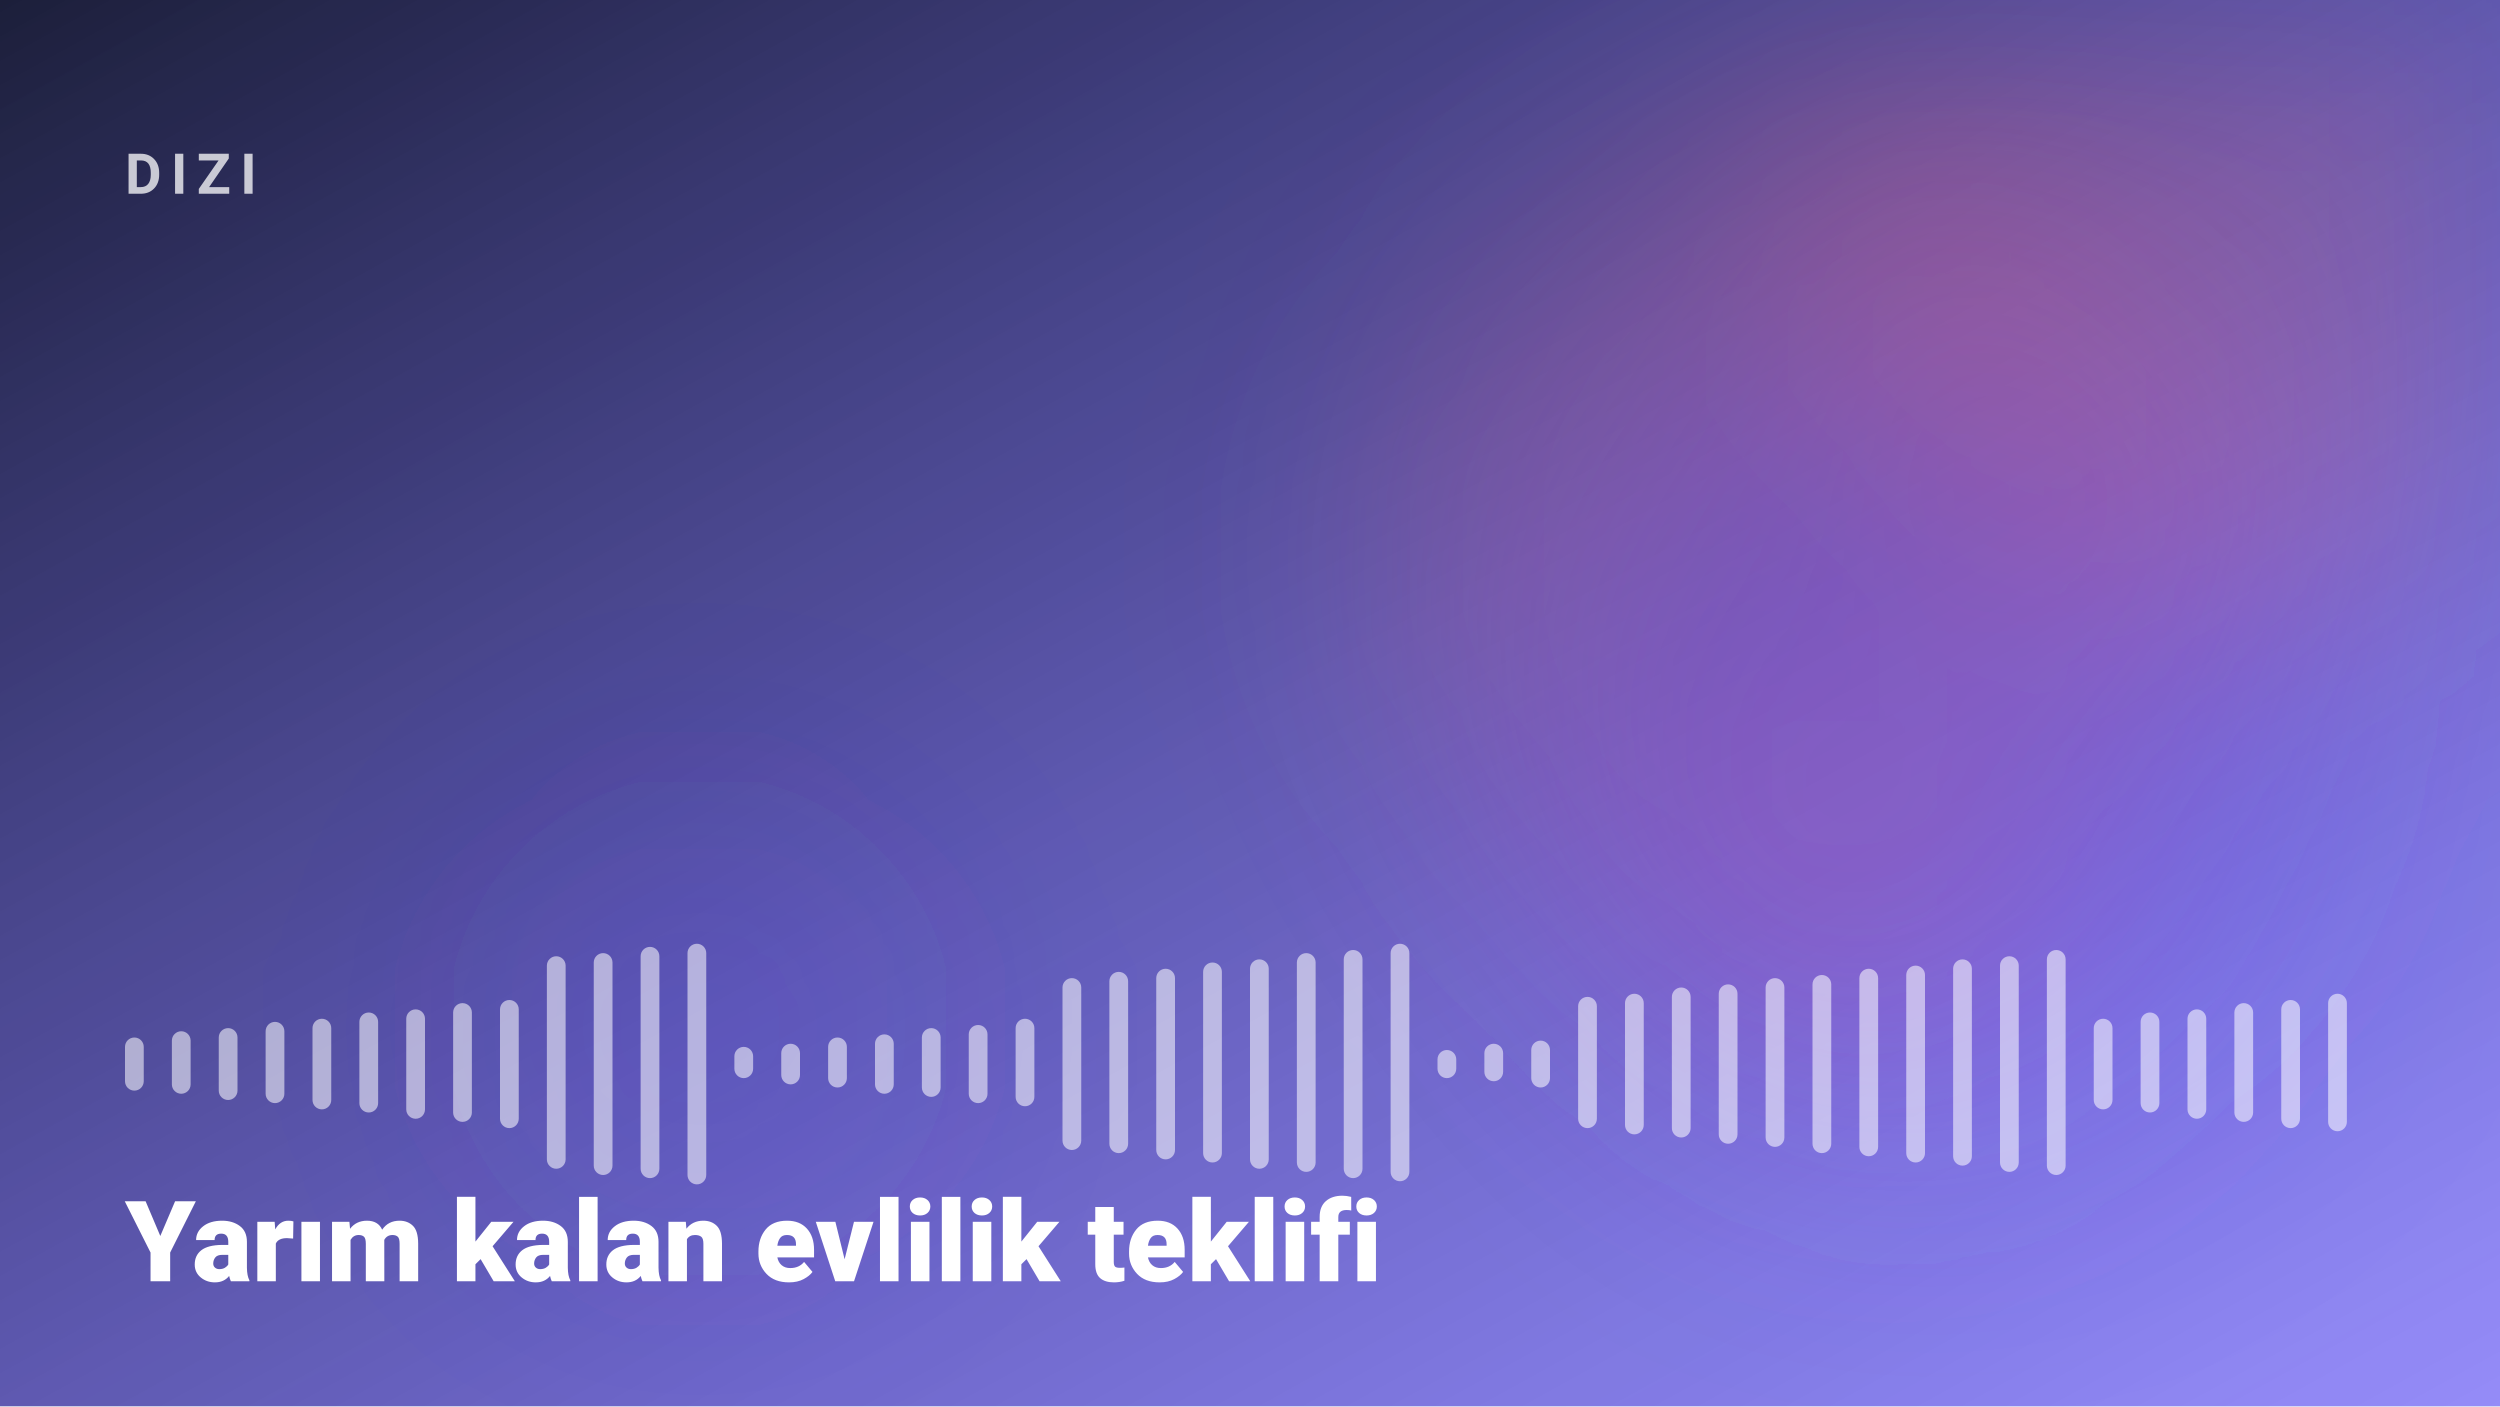
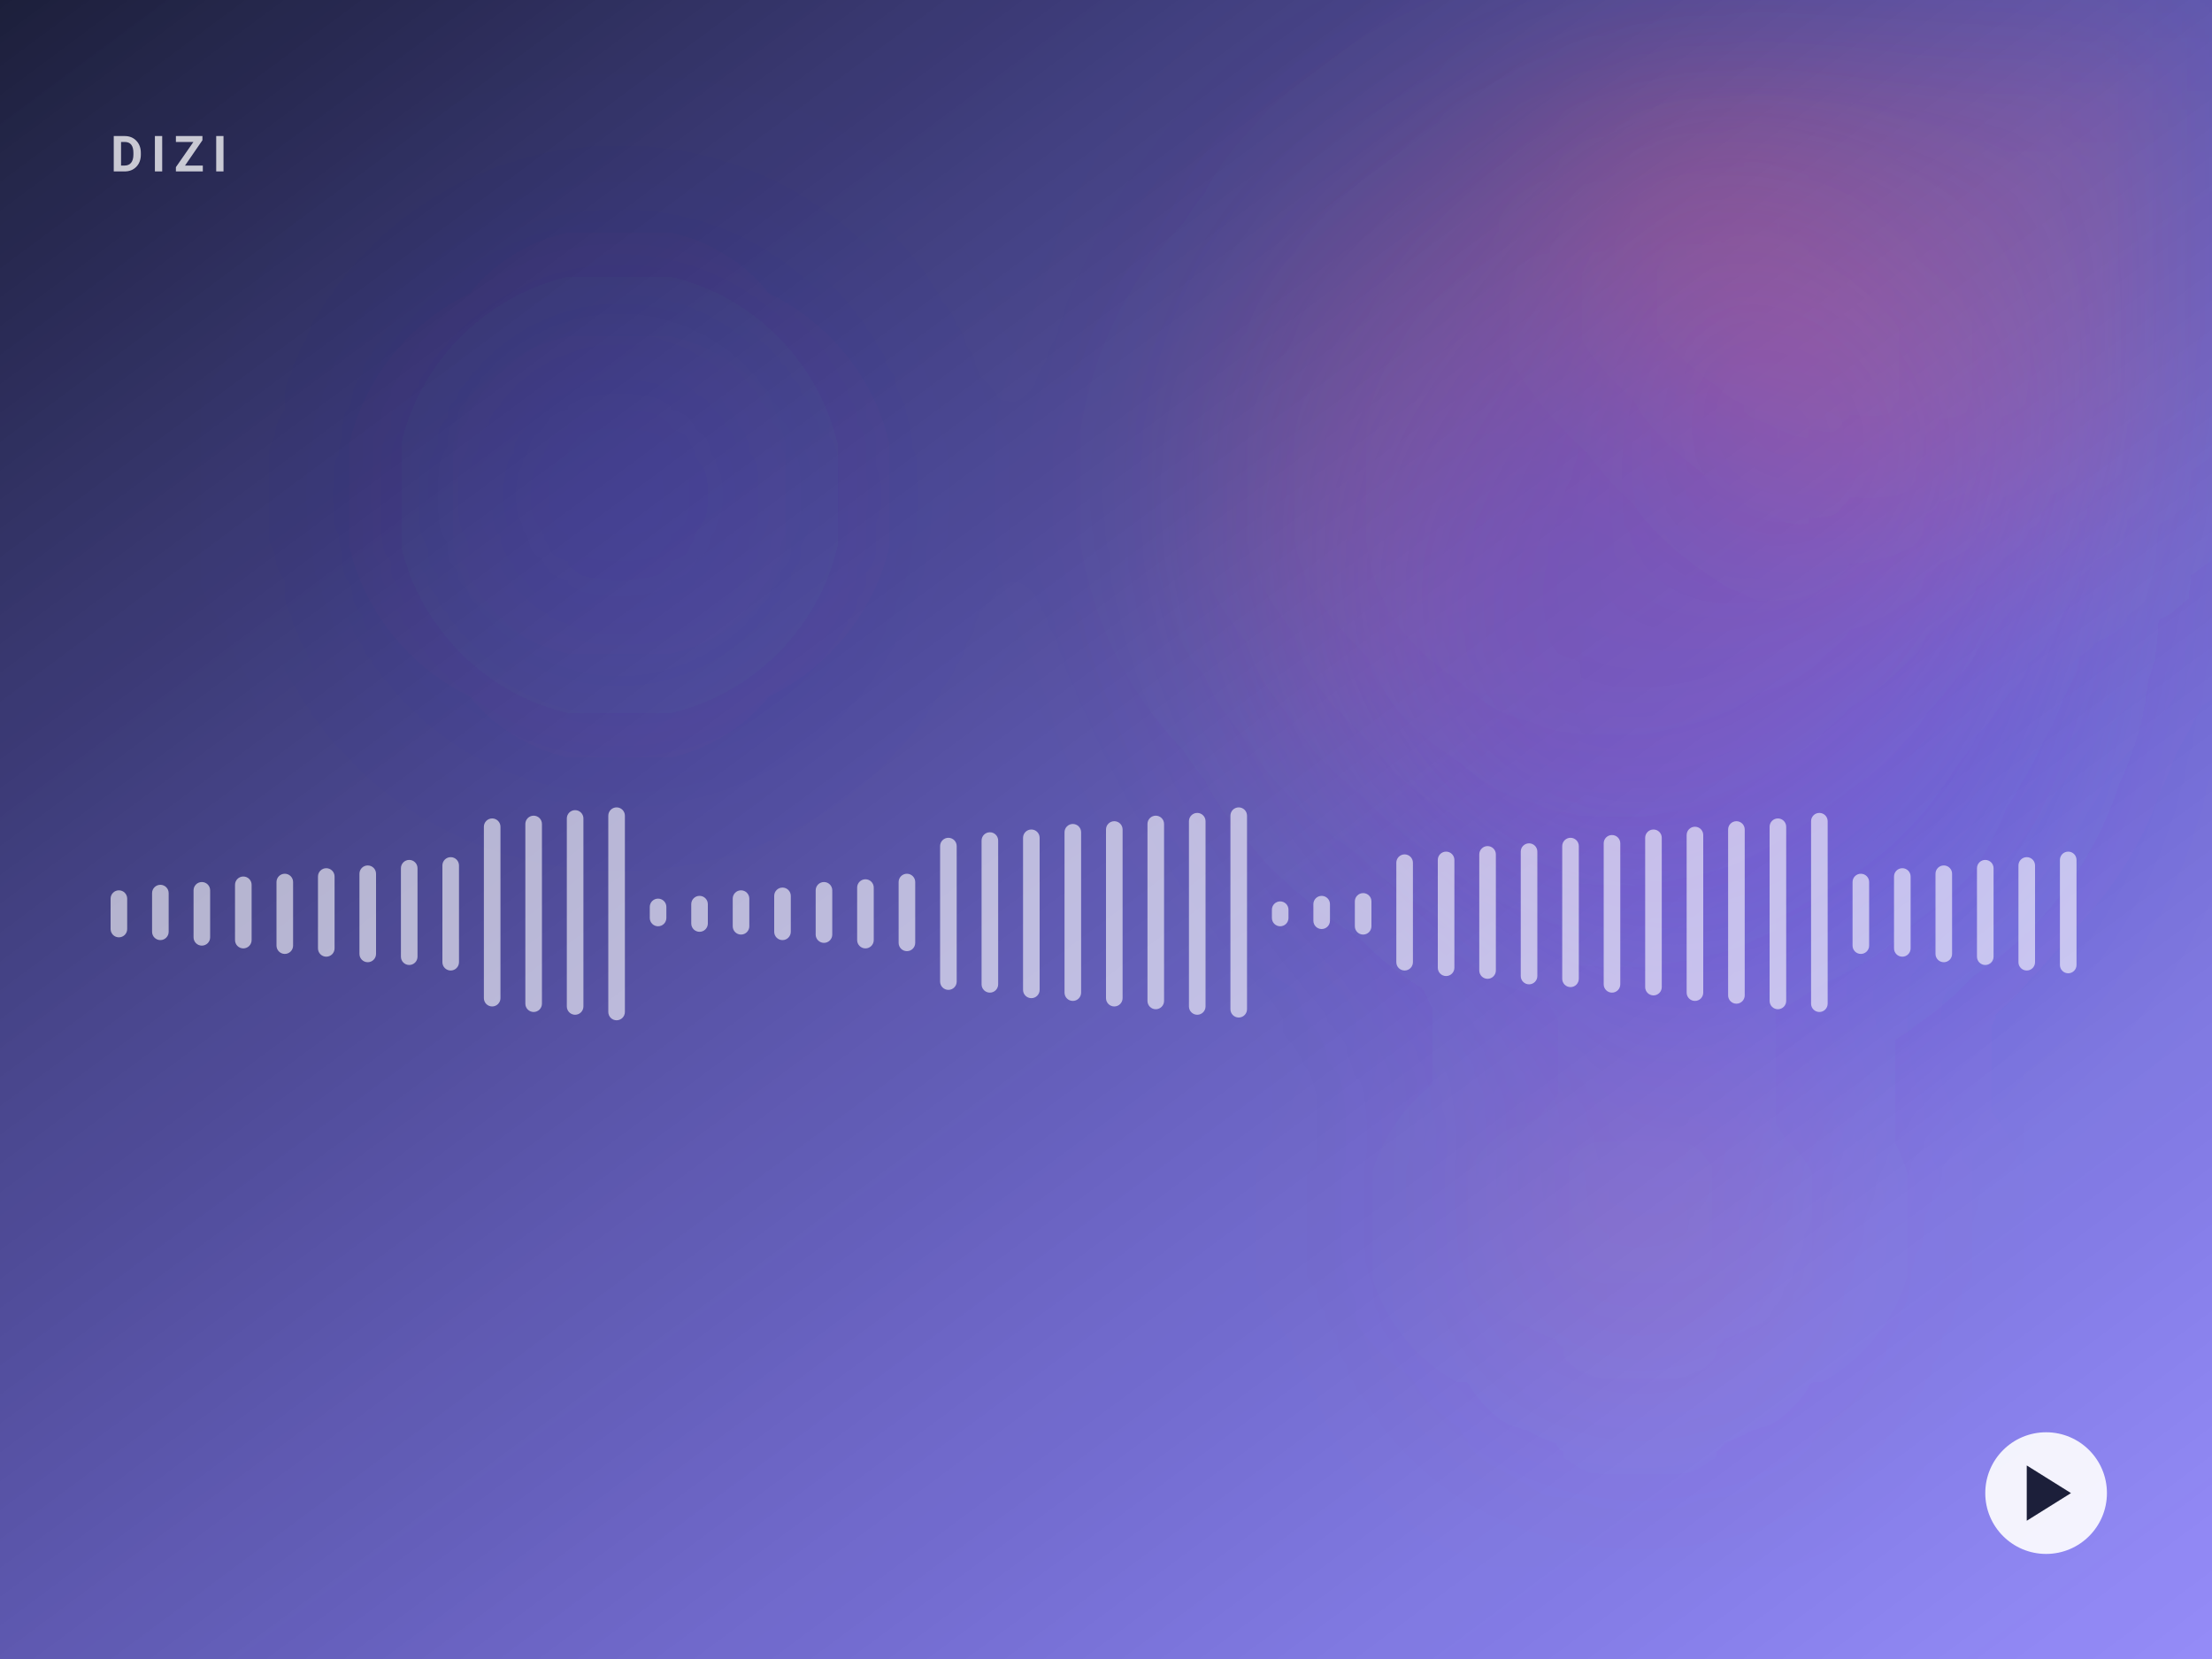
- <svg xmlns="http://www.w3.org/2000/svg" viewBox="0 0 800 450" width="800" height="450" role="img" aria-label="Yarım kalan evlilik teklifi">
+ <svg xmlns="http://www.w3.org/2000/svg" viewBox="0 0 800 600" width="800" height="600" role="img" aria-label="Yarım kalan evlilik teklifi">
  <defs>
    <linearGradient id="g" x1="0" y1="0" x2="1" y2="1">
      <stop offset="0" stop-color="#1c1f3a" />
      <stop offset="1" stop-color="#4a3aff" stop-opacity="0.55" />
    </linearGradient>
    <filter id="blur">
      <feGaussianBlur stdDeviation="40" />
    </filter>
  </defs>
-   <rect width="800" height="450" fill="url(#g)" />
+   <rect width="800" height="600" fill="url(#g)" />
  <g filter="url(#blur)">
-     <circle cx="593" cy="293" r="65" fill="#ff5d73" opacity="0.11" />
-     <circle cx="224" cy="329" r="81" fill="#4a3aff" opacity="0.12" />
+     <circle cx="593" cy="443" r="65" fill="#ff5d73" opacity="0.11" />
+     <circle cx="224" cy="179" r="81" fill="#4a3aff" opacity="0.12" />
    <circle cx="578" cy="176" r="137" fill="#ff5d73" opacity="0.19" />
    <circle cx="622" cy="243" r="132" fill="#4a3aff" opacity="0.18" />
    <circle cx="707" cy="61" r="137" fill="#ff5d73" opacity="0.19" />
  </g>
  <g>
-     <rect x="40" y="332" width="6" height="17" rx="3" fill="#fff" opacity="0.55" />
-     <rect x="55" y="330" width="6" height="20" rx="3" fill="#fff" opacity="0.55" />
-     <rect x="70" y="329" width="6" height="23" rx="3" fill="#fff" opacity="0.55" />
-     <rect x="85" y="327" width="6" height="26" rx="3" fill="#fff" opacity="0.55" />
-     <rect x="100" y="326" width="6" height="29" rx="3" fill="#fff" opacity="0.55" />
-     <rect x="115" y="324" width="6" height="32" rx="3" fill="#fff" opacity="0.55" />
-     <rect x="130" y="323" width="6" height="35" rx="3" fill="#fff" opacity="0.55" />
-     <rect x="145" y="321" width="6" height="38" rx="3" fill="#fff" opacity="0.55" />
-     <rect x="160" y="320" width="6" height="41" rx="3" fill="#fff" opacity="0.55" />
-     <rect x="175" y="306" width="6" height="68" rx="3" fill="#fff" opacity="0.55" />
-     <rect x="190" y="305" width="6" height="71" rx="3" fill="#fff" opacity="0.55" />
-     <rect x="205" y="303" width="6" height="74" rx="3" fill="#fff" opacity="0.55" />
-     <rect x="220" y="302" width="6" height="77" rx="3" fill="#fff" opacity="0.55" />
-     <rect x="235" y="335" width="6" height="10" rx="3" fill="#fff" opacity="0.55" />
-     <rect x="250" y="334" width="6" height="13" rx="3" fill="#fff" opacity="0.55" />
-     <rect x="265" y="332" width="6" height="16" rx="3" fill="#fff" opacity="0.55" />
-     <rect x="280" y="331" width="6" height="19" rx="3" fill="#fff" opacity="0.55" />
-     <rect x="295" y="329" width="6" height="22" rx="3" fill="#fff" opacity="0.55" />
-     <rect x="310" y="328" width="6" height="25" rx="3" fill="#fff" opacity="0.55" />
-     <rect x="325" y="326" width="6" height="28" rx="3" fill="#fff" opacity="0.55" />
-     <rect x="340" y="313" width="6" height="55" rx="3" fill="#fff" opacity="0.55" />
-     <rect x="355" y="311" width="6" height="58" rx="3" fill="#fff" opacity="0.55" />
-     <rect x="370" y="310" width="6" height="61" rx="3" fill="#fff" opacity="0.55" />
-     <rect x="385" y="308" width="6" height="64" rx="3" fill="#fff" opacity="0.55" />
-     <rect x="400" y="307" width="6" height="67" rx="3" fill="#fff" opacity="0.55" />
-     <rect x="415" y="305" width="6" height="70" rx="3" fill="#fff" opacity="0.55" />
-     <rect x="430" y="304" width="6" height="73" rx="3" fill="#fff" opacity="0.55" />
-     <rect x="445" y="302" width="6" height="76" rx="3" fill="#fff" opacity="0.55" />
-     <rect x="460" y="336" width="6" height="9" rx="3" fill="#fff" opacity="0.55" />
-     <rect x="475" y="334" width="6" height="12" rx="3" fill="#fff" opacity="0.55" />
-     <rect x="490" y="333" width="6" height="15" rx="3" fill="#fff" opacity="0.55" />
-     <rect x="505" y="319" width="6" height="42" rx="3" fill="#fff" opacity="0.55" />
-     <rect x="520" y="318" width="6" height="45" rx="3" fill="#fff" opacity="0.55" />
-     <rect x="535" y="316" width="6" height="48" rx="3" fill="#fff" opacity="0.55" />
-     <rect x="550" y="315" width="6" height="51" rx="3" fill="#fff" opacity="0.55" />
-     <rect x="565" y="313" width="6" height="54" rx="3" fill="#fff" opacity="0.55" />
-     <rect x="580" y="312" width="6" height="57" rx="3" fill="#fff" opacity="0.55" />
-     <rect x="595" y="310" width="6" height="60" rx="3" fill="#fff" opacity="0.55" />
-     <rect x="610" y="309" width="6" height="63" rx="3" fill="#fff" opacity="0.55" />
-     <rect x="625" y="307" width="6" height="66" rx="3" fill="#fff" opacity="0.55" />
-     <rect x="640" y="306" width="6" height="69" rx="3" fill="#fff" opacity="0.55" />
-     <rect x="655" y="304" width="6" height="72" rx="3" fill="#fff" opacity="0.55" />
-     <rect x="670" y="326" width="6" height="29" rx="3" fill="#fff" opacity="0.55" />
-     <rect x="685" y="324" width="6" height="32" rx="3" fill="#fff" opacity="0.55" />
-     <rect x="700" y="323" width="6" height="35" rx="3" fill="#fff" opacity="0.55" />
-     <rect x="715" y="321" width="6" height="38" rx="3" fill="#fff" opacity="0.55" />
-     <rect x="730" y="320" width="6" height="41" rx="3" fill="#fff" opacity="0.55" />
-     <rect x="745" y="318" width="6" height="44" rx="3" fill="#fff" opacity="0.55" />
+     <rect x="40" y="322" width="6" height="17" rx="3" fill="#fff" opacity="0.6" />
+     <rect x="55" y="320" width="6" height="20" rx="3" fill="#fff" opacity="0.6" />
+     <rect x="70" y="319" width="6" height="23" rx="3" fill="#fff" opacity="0.6" />
+     <rect x="85" y="317" width="6" height="26" rx="3" fill="#fff" opacity="0.6" />
+     <rect x="100" y="316" width="6" height="29" rx="3" fill="#fff" opacity="0.6" />
+     <rect x="115" y="314" width="6" height="32" rx="3" fill="#fff" opacity="0.6" />
+     <rect x="130" y="313" width="6" height="35" rx="3" fill="#fff" opacity="0.6" />
+     <rect x="145" y="311" width="6" height="38" rx="3" fill="#fff" opacity="0.6" />
+     <rect x="160" y="310" width="6" height="41" rx="3" fill="#fff" opacity="0.6" />
+     <rect x="175" y="296" width="6" height="68" rx="3" fill="#fff" opacity="0.6" />
+     <rect x="190" y="295" width="6" height="71" rx="3" fill="#fff" opacity="0.6" />
+     <rect x="205" y="293" width="6" height="74" rx="3" fill="#fff" opacity="0.6" />
+     <rect x="220" y="292" width="6" height="77" rx="3" fill="#fff" opacity="0.6" />
+     <rect x="235" y="325" width="6" height="10" rx="3" fill="#fff" opacity="0.6" />
+     <rect x="250" y="324" width="6" height="13" rx="3" fill="#fff" opacity="0.6" />
+     <rect x="265" y="322" width="6" height="16" rx="3" fill="#fff" opacity="0.6" />
+     <rect x="280" y="321" width="6" height="19" rx="3" fill="#fff" opacity="0.6" />
+     <rect x="295" y="319" width="6" height="22" rx="3" fill="#fff" opacity="0.6" />
+     <rect x="310" y="318" width="6" height="25" rx="3" fill="#fff" opacity="0.6" />
+     <rect x="325" y="316" width="6" height="28" rx="3" fill="#fff" opacity="0.6" />
+     <rect x="340" y="303" width="6" height="55" rx="3" fill="#fff" opacity="0.6" />
+     <rect x="355" y="301" width="6" height="58" rx="3" fill="#fff" opacity="0.6" />
+     <rect x="370" y="300" width="6" height="61" rx="3" fill="#fff" opacity="0.6" />
+     <rect x="385" y="298" width="6" height="64" rx="3" fill="#fff" opacity="0.6" />
+     <rect x="400" y="297" width="6" height="67" rx="3" fill="#fff" opacity="0.6" />
+     <rect x="415" y="295" width="6" height="70" rx="3" fill="#fff" opacity="0.6" />
+     <rect x="430" y="294" width="6" height="73" rx="3" fill="#fff" opacity="0.6" />
+     <rect x="445" y="292" width="6" height="76" rx="3" fill="#fff" opacity="0.6" />
+     <rect x="460" y="326" width="6" height="9" rx="3" fill="#fff" opacity="0.6" />
+     <rect x="475" y="324" width="6" height="12" rx="3" fill="#fff" opacity="0.6" />
+     <rect x="490" y="323" width="6" height="15" rx="3" fill="#fff" opacity="0.6" />
+     <rect x="505" y="309" width="6" height="42" rx="3" fill="#fff" opacity="0.6" />
+     <rect x="520" y="308" width="6" height="45" rx="3" fill="#fff" opacity="0.6" />
+     <rect x="535" y="306" width="6" height="48" rx="3" fill="#fff" opacity="0.6" />
+     <rect x="550" y="305" width="6" height="51" rx="3" fill="#fff" opacity="0.6" />
+     <rect x="565" y="303" width="6" height="54" rx="3" fill="#fff" opacity="0.6" />
+     <rect x="580" y="302" width="6" height="57" rx="3" fill="#fff" opacity="0.6" />
+     <rect x="595" y="300" width="6" height="60" rx="3" fill="#fff" opacity="0.6" />
+     <rect x="610" y="299" width="6" height="63" rx="3" fill="#fff" opacity="0.6" />
+     <rect x="625" y="297" width="6" height="66" rx="3" fill="#fff" opacity="0.6" />
+     <rect x="640" y="296" width="6" height="69" rx="3" fill="#fff" opacity="0.6" />
+     <rect x="655" y="294" width="6" height="72" rx="3" fill="#fff" opacity="0.6" />
+     <rect x="670" y="316" width="6" height="29" rx="3" fill="#fff" opacity="0.6" />
+     <rect x="685" y="314" width="6" height="32" rx="3" fill="#fff" opacity="0.6" />
+     <rect x="700" y="313" width="6" height="35" rx="3" fill="#fff" opacity="0.6" />
+     <rect x="715" y="311" width="6" height="38" rx="3" fill="#fff" opacity="0.6" />
+     <rect x="730" y="310" width="6" height="41" rx="3" fill="#fff" opacity="0.6" />
+     <rect x="745" y="308" width="6" height="44" rx="3" fill="#fff" opacity="0.6" />
  </g>
  <text x="40" y="62" font-family="ui-sans-serif,system-ui,Segoe UI,Roboto,sans-serif" font-size="18" font-weight="600" fill="#fff" opacity="0.75" letter-spacing="3">DIZI</text>
-   <text x="40" y="410" font-family="ui-sans-serif,system-ui,Segoe UI,Roboto,sans-serif" font-size="36" font-weight="800" fill="#fff">Yarım kalan evlilik teklifi</text>
+   <circle cx="740" cy="540" r="22" fill="#fff" opacity="0.9" />
+   <path d="M733 530l16 10-16 10z" fill="#1c1f3a" />
</svg>
